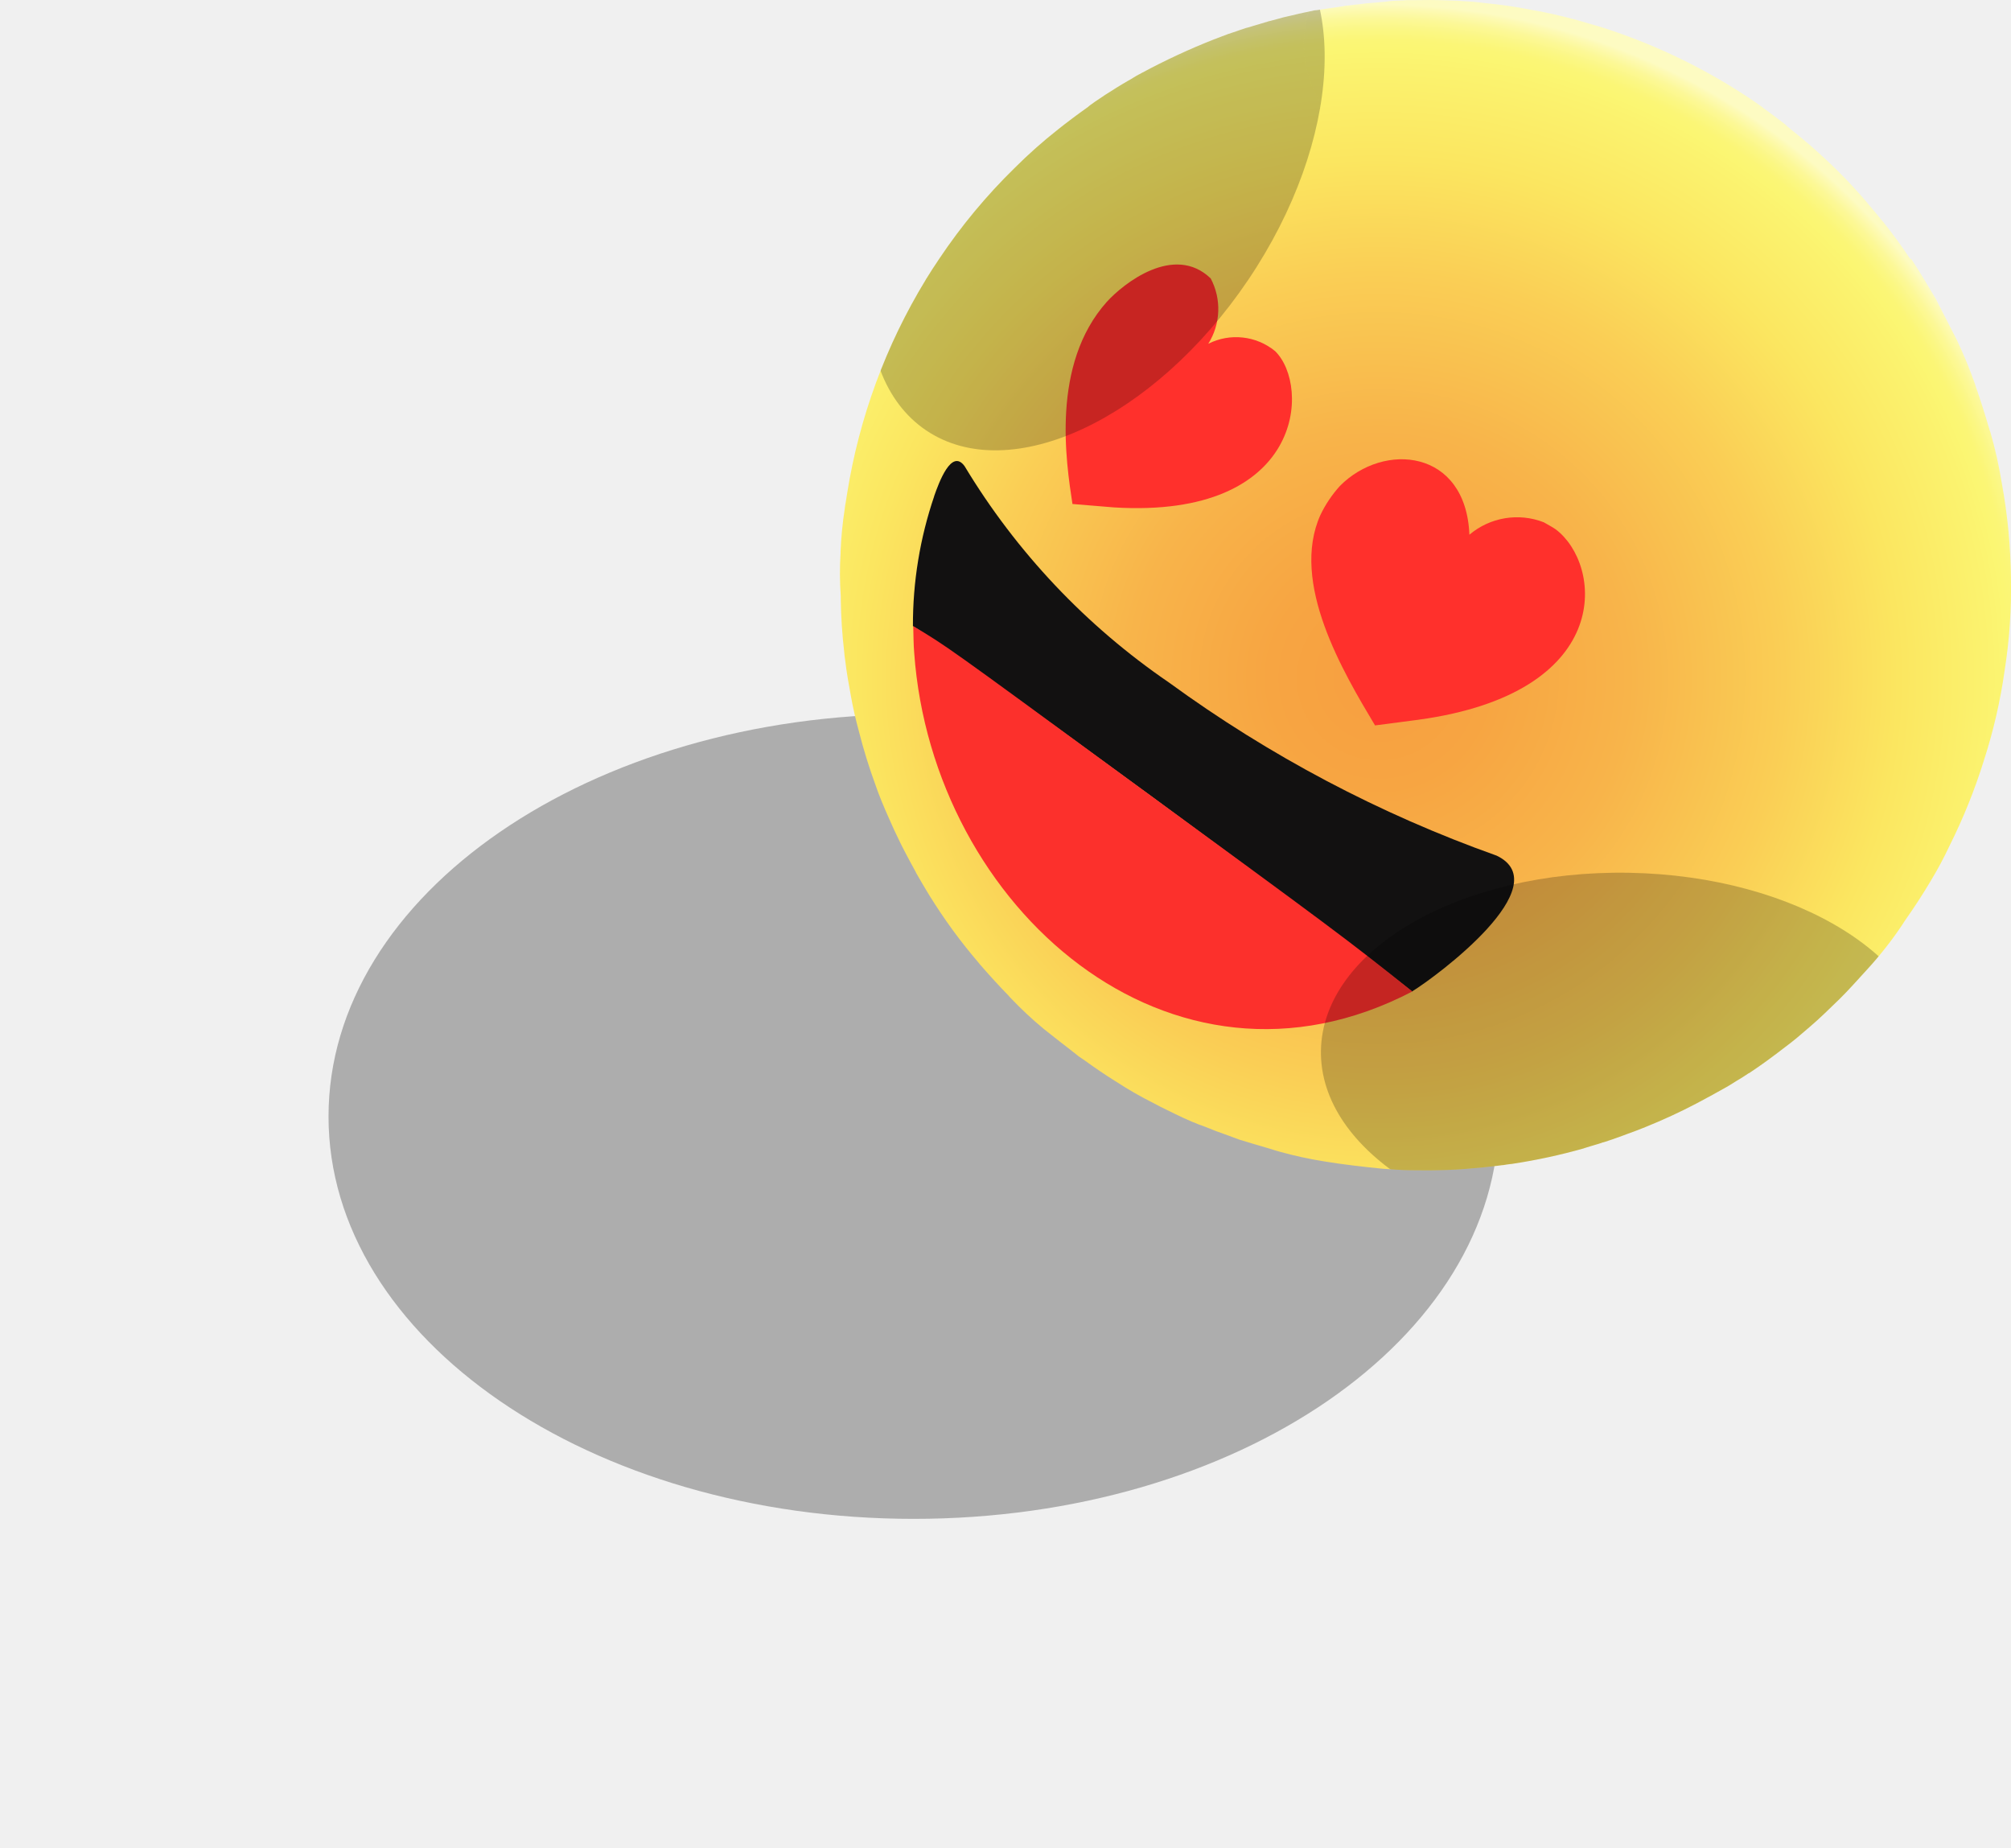
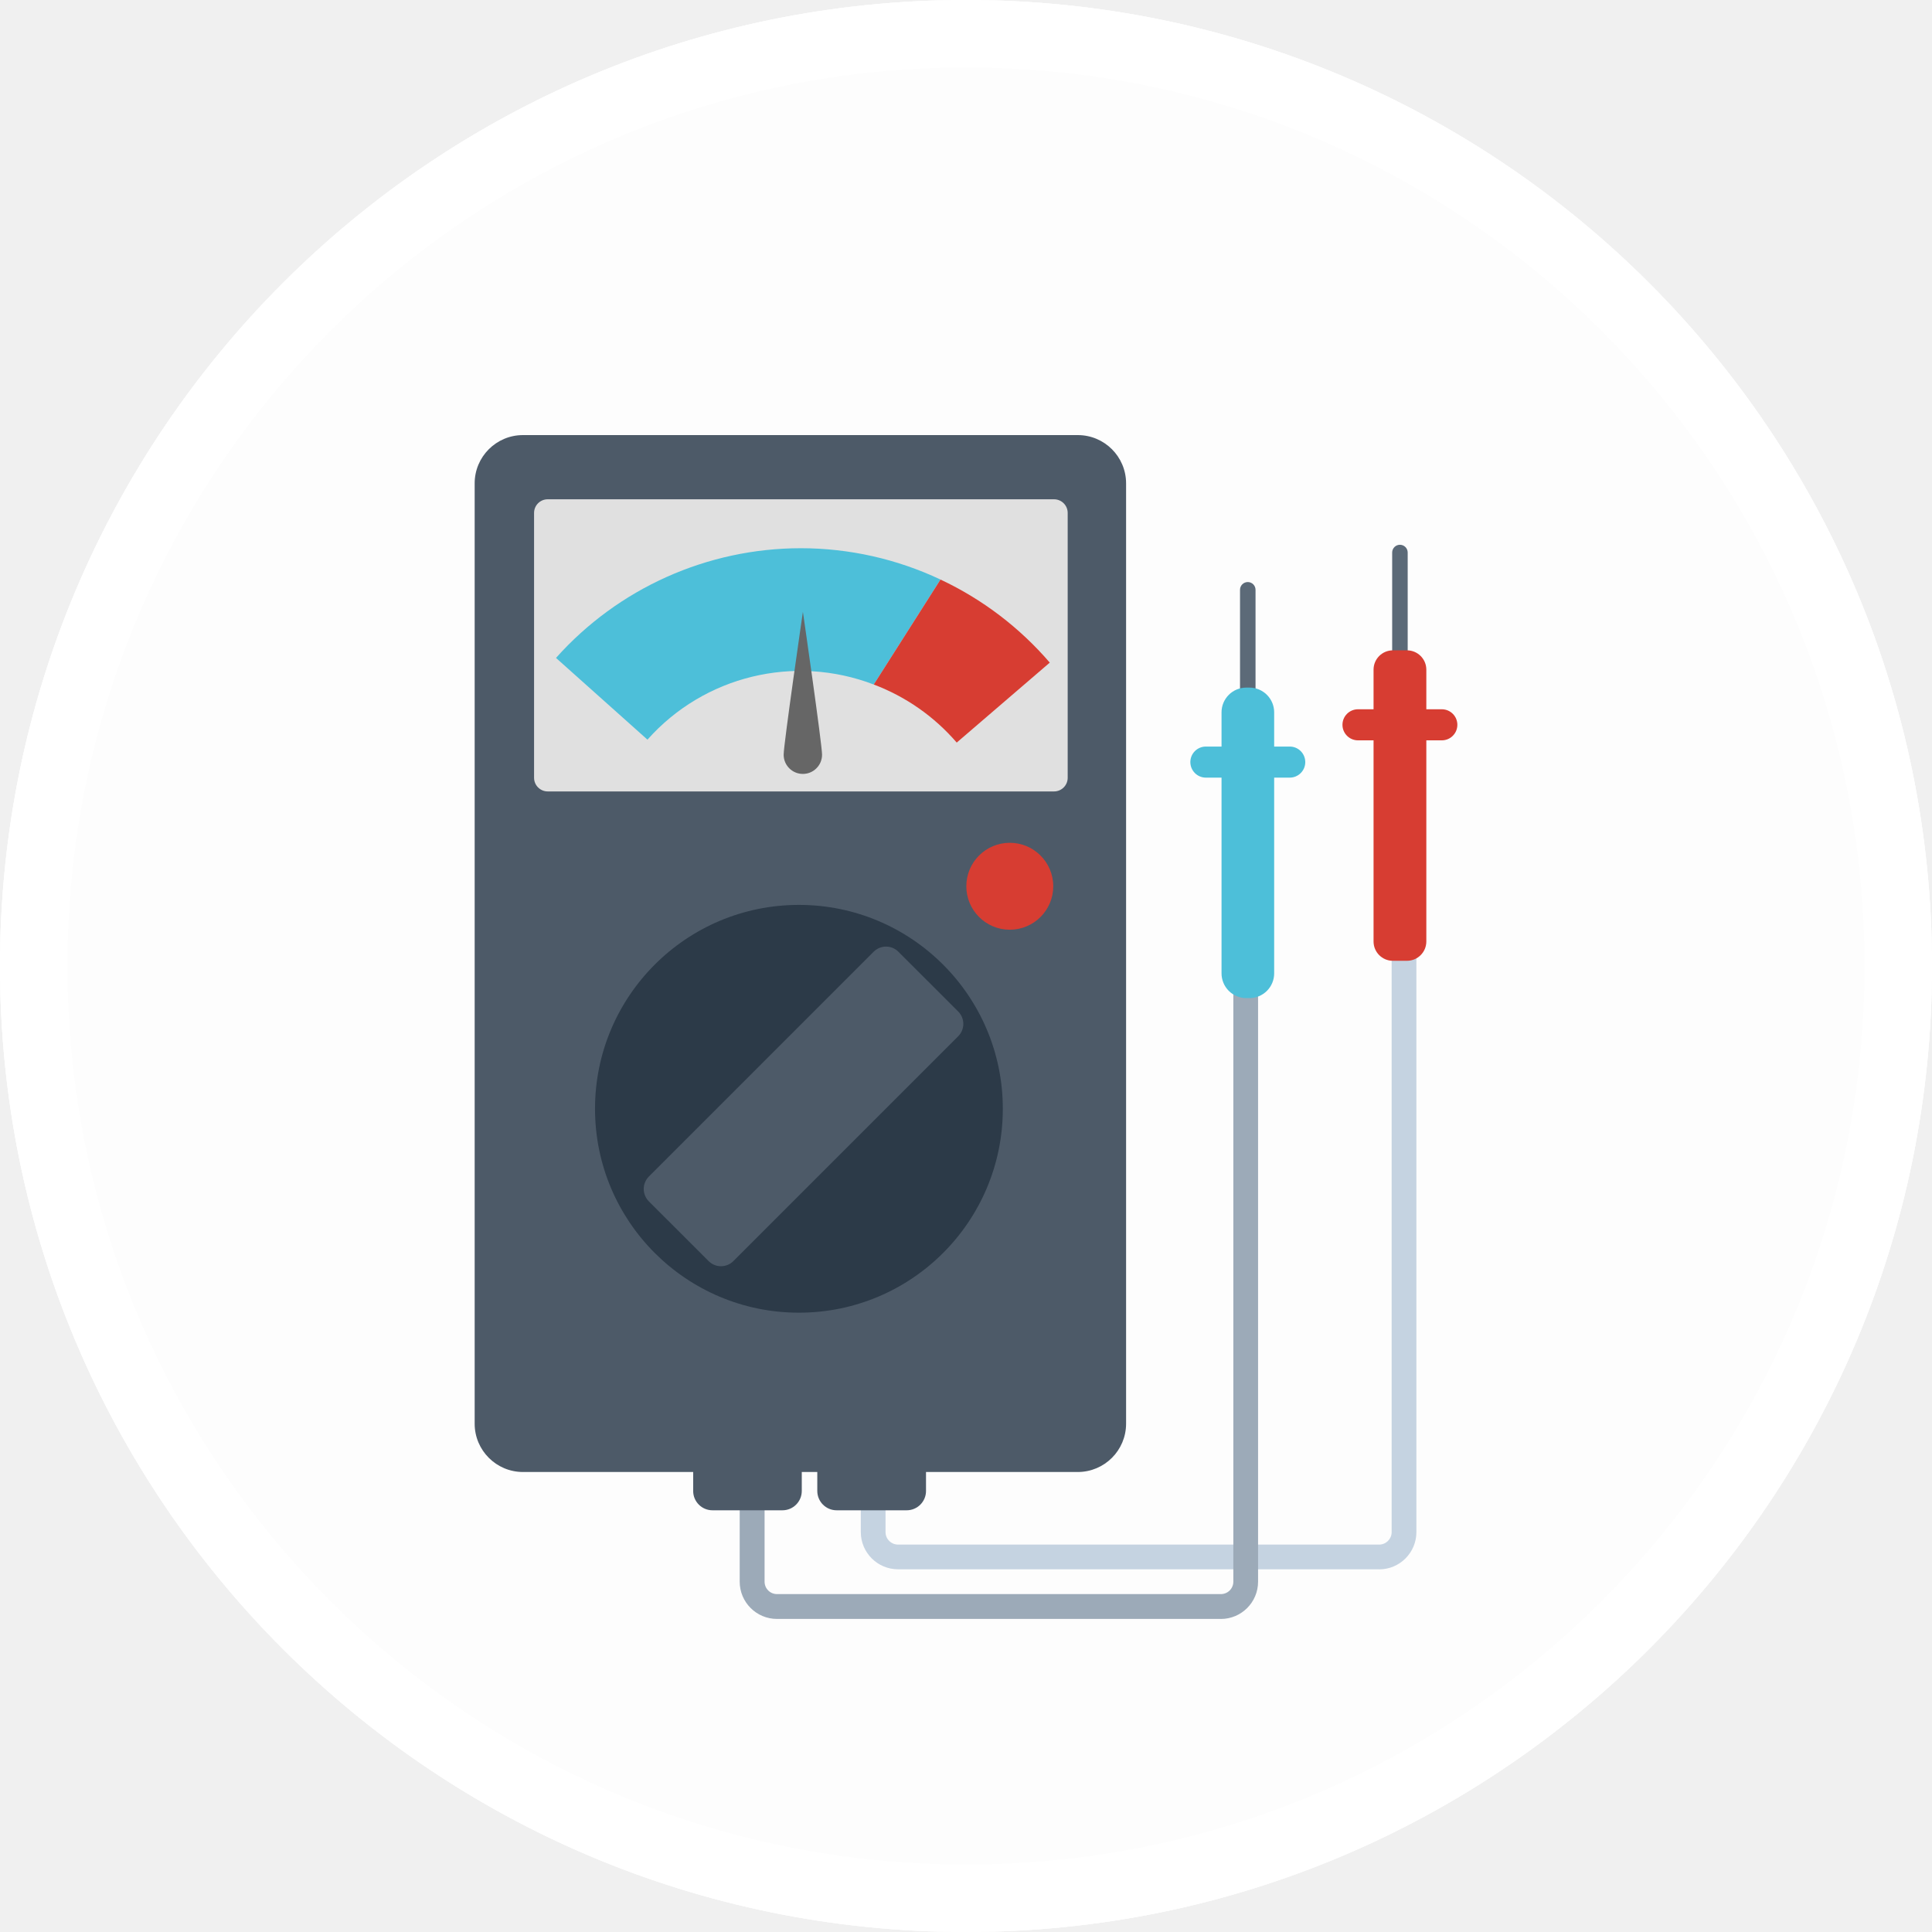
- <svg xmlns="http://www.w3.org/2000/svg" xmlns:xlink="http://www.w3.org/1999/xlink" width="82.478" height="75.758" viewBox="0 0 82.478 75.758">
+ <svg xmlns="http://www.w3.org/2000/svg" id="Grupo_1099685" data-name="Grupo 1099685" width="85.923" height="85.923" viewBox="0 0 85.923 85.923">
  <defs>
-     <radialGradient id="radial-gradient" cx="0.471" cy="0.58" r="0.575" gradientTransform="matrix(-0.999, -0.004, -0.004, 1, 0.933, 0.001)" gradientUnits="objectBoundingBox">
-       <stop offset="0" stop-color="#f79f40" />
-       <stop offset="0.163" stop-color="#f7a542" />
-       <stop offset="0.371" stop-color="#f8b44a" />
-       <stop offset="0.601" stop-color="#face55" />
-       <stop offset="0.771" stop-color="#fbe660" />
-       <stop offset="0.91" stop-color="#fbf36f" />
-       <stop offset="0.932" stop-color="#fbf672" />
-       <stop offset="0.947" stop-color="#fbf676" />
-       <stop offset="0.962" stop-color="#fbf783" />
-       <stop offset="0.978" stop-color="#fcf897" />
-       <stop offset="0.994" stop-color="#fdfab4" />
-       <stop offset="1" stop-color="#fdfbc2" />
-     </radialGradient>
    <clipPath id="clip-path">
-       <path id="Trazado_116496" data-name="Trazado 116496" d="M52.65,29.84v-.06c0-.11-.03-.77-.15-1.75-.01-.09-.02-.17-.03-.26-.02-.12-.04-.25-.06-.38a23.894,23.894,0,0,0-3.15-8.77c0-.01-.01-.01-.01-.02-.17-.29-.35-.57-.54-.85h0a23.353,23.353,0,0,0-3.06-3.74,20.449,20.449,0,0,0-1.77-1.6c-.39-.32-.78-.62-1.19-.91a.265.265,0,0,1-.06-.05l-.05-.04-.21-.15c-.26-.18-.55-.37-.86-.57h0c-.01-.01-.02-.01-.03-.02-.15-.09-.3-.19-.47-.28-.07-.04-.15-.09-.22-.13s-.12-.07-.19-.11a1.092,1.092,0,0,0-.15-.08,25.413,25.413,0,0,0-2.93-1.4c-.26-.11-.47-.18-.58-.23l-.18-.07-.18-.07c-.01,0-.02-.01-.03-.01l-.04-.01-.3-.1-.04-.01c-.01,0-.03-.01-.04-.01l-.2-.07a2.759,2.759,0,0,0-.27-.08l-.23-.07c-.04-.01-.09-.03-.13-.04-.01,0-.03-.01-.04-.01s-.03-.01-.05-.01a.636.636,0,0,1-.07-.02l-.26-.07-.22-.06c-.07-.02-.14-.03-.21-.05h-.01l-.13-.03-.25-.06-.18-.04a2.049,2.049,0,0,0-.24-.05c-.01,0-.03-.01-.04-.01-.06-.01-.12-.03-.18-.04l-.11-.02-.13-.03h-.02l-.04-.01c-.02,0-.05-.01-.07-.01a1.766,1.766,0,0,1-.2-.04.6.6,0,0,0-.12-.02h0a2.068,2.068,0,0,1-.22-.04l-.19-.03c-.03-.01-.07-.01-.11-.02a.985.985,0,0,0-.17-.02,1,1,0,0,0-.16-.02l-.27-.03-.25-.03c-.03,0-.05-.01-.08-.01h-.02a1.641,1.641,0,0,0-.23-.02l-.34-.03c-.08-.01-.16-.01-.23-.02-.09-.01-.17-.01-.26-.02s-.18-.01-.27-.02A.97.97,0,0,1,29.76,7h-.37c-.48-.01-.96-.01-1.45,0-.11,0-.21,0-.31.01s-.22.01-.32.02c-.07,0-.13.01-.19.01-.16.01-.31.02-.46.04-.05,0-.11.01-.16.01-.22.02-.43.04-.64.07-.1.01-.2.02-.3.04h-.01c-.02,0-.04.01-.06.01q-.24.03-.45.06c-.11.02-.23.04-.34.05-.26.04-.47.08-.61.11-.7.14-1.38.3-2.06.5-.41.11-.77.22-1.21.38a24.021,24.021,0,0,0-5.31,2.61h0c-.17.11-.33.22-.49.33a.265.265,0,0,0-.06.05c-.28.2-.56.4-.84.61a.423.423,0,0,1-.07.05l-.02.02-.02.02c-.01.01-.02.02-.03.02s-.02.01-.03.02c-.08.06-.15.12-.23.18-.15.12-.3.24-.44.36-.08.07-.16.13-.24.2-.16.14-.32.27-.46.4l-.02.02-.02.02c-.03.03-.07.06-.1.09-.75.69-1.21,1.19-1.24,1.22-.23.25-.46.51-.69.77-.16.19-.33.38-.5.59-.01.01-.02.03-.04.04l-.03.03c-.34.42-.69.89-1.08,1.46l-.01.01-.01.01c-.01.01-.01.02-.02.02-.18.26-.36.55-.54.86-.16.26-.32.52-.46.75l-.46.88c-.15.29-.29.56-.42.82a16.758,16.758,0,0,0-.76,1.82h0v.01c-.22.6-.42,1.23-.6,1.84l-.01.02a.037.037,0,0,1-.01.03,17.968,17.968,0,0,0-.5,2.13,23.506,23.506,0,0,0-.17,7.66,22.794,22.794,0,0,0,.82,3.68,23.944,23.944,0,0,0,1.38,3.51,15.311,15.311,0,0,0,.75,1.42c.32.56.68,1.11,1.06,1.66.04.07.09.13.13.2a16,16,0,0,0,1.39,1.8c.34.37.78.88,1.14,1.24s.83.82,1.22,1.15h0c.42.37.6.53.99.83q.72.585,1.47,1.08h.01c.16.11.32.22.49.32.19.12.38.24.55.34.09.05.22.13.36.21a.573.573,0,0,1,.07.04c.15.09.33.18.52.29.04.02.09.05.13.07a22.789,22.789,0,0,0,2.12,1c.18.07.42.17.7.28l.24.09.42.15.3.1.11.03c.01,0,.01,0,.02.01l.16.05a2.759,2.759,0,0,0,.27.08l.26.08c.01,0,.02,0,.02.01a22.1,22.1,0,0,0,2.96.66l.09.01c.08.01.17.03.27.04h.03l.23.03.53.06c.24.03.56.05.79.07s.49.03.74.04h.02c.13.01.25.01.37.01.33.01.77,0,1.1.01s.79-.03,1.13-.05c.72-.06,1.68-.17,2.39-.28a18.747,18.747,0,0,0,1.84-.38c.14-.04.28-.08.43-.12.43-.12.87-.25,1.24-.36l.43-.16c.35-.12.69-.25,1.03-.38l.17-.06c.4-.15.89-.38,1.32-.59.19-.09.37-.18.55-.28a15.71,15.71,0,0,0,1.56-.88c.02-.01.03-.02.05-.03.41-.26.82-.52,1.22-.81.09-.06.18-.12.26-.17l.44-.34c.12-.09.23-.18.35-.27l.66-.52a14.289,14.289,0,0,0,1.37-1.26l.03-.03.07-.07c.35-.35.74-.77,1.2-1.29a.138.138,0,0,0,.03-.04h0a20.958,20.958,0,0,0,2.02-2.71c.01-.01.01-.02.02-.03.19-.3.38-.61.57-.95v-.01h0c.08-.14.16-.29.24-.44.11-.2.22-.41.31-.59l.09-.18c.16-.32.31-.65.47-.99.21-.47.41-.94.56-1.36h0c.26-.7.5-1.44.71-2.23.13-.48.25-.96.33-1.41.1-.48.18-.98.25-1.5.02-.12.03-.23.05-.34.08-.69.14-1.41.16-2.14v-.13C52.68,31.04,52.68,30.45,52.65,29.84Z" transform="translate(-4.654 -6.992)" />
-     </clipPath>
-     <linearGradient id="linear-gradient" x1="-0.166" y1="-323.933" x2="-1.166" y2="-323.933" gradientUnits="objectBoundingBox">
-       <stop offset="0" stop-color="#19b79c" />
-       <stop offset="0.405" stop-color="#1dbb9e" />
-       <stop offset="0.825" stop-color="#2ac8a3" />
-       <stop offset="0.997" stop-color="#31cfa6" />
-     </linearGradient>
-     <linearGradient id="linear-gradient-2" x1="-2.106" y1="-363.238" x2="-3.08" y2="-363.238" xlink:href="#linear-gradient" />
-     <clipPath id="clip-path-2">
-       <path id="Trazado_116504" data-name="Trazado 116504" d="M4.652,29.65v-.06a15.757,15.757,0,0,1,.17-1.74,2.335,2.335,0,0,1,.04-.26c.02-.12.04-.25.06-.38a24.088,24.088,0,0,1,3.22-8.75c0-.01.01-.01.01-.02.18-.29.36-.57.55-.85h0a23.39,23.39,0,0,1,3.09-3.72,20.134,20.134,0,0,1,1.78-1.58q.585-.465,1.2-.9a.265.265,0,0,0,.06-.05l.05-.04.21-.15c.26-.18.55-.37.86-.56h0c.01-.01.02-.01.03-.02.15-.09.31-.19.47-.28a2.53,2.53,0,0,0,.22-.13c.06-.04.12-.07.19-.11.05-.03.1-.05.15-.08a27.308,27.308,0,0,1,2.95-1.37c.26-.1.47-.18.58-.22l.18-.06.18-.06c.01,0,.02-.01.03-.01l.05-.02.3-.1.04-.01c.01,0,.03-.01.04-.01l.2-.06c.08-.02.19-.06.27-.08l.23-.07a.647.647,0,0,0,.13-.04c.01,0,.03-.01.04-.01s.03-.01.05-.01a.637.637,0,0,0,.07-.02l.26-.07.22-.06c.07-.02.14-.03.21-.05h.01l.13-.03c.08-.02.18-.04.25-.06l.18-.04c.08-.02.16-.03.24-.05.01,0,.03-.01.04-.01a1.163,1.163,0,0,0,.18-.04l.11-.01.13-.02h.02l.04-.01c.02,0,.05-.01.07-.01l.2-.03c.04-.01.09-.01.13-.02h0l.22-.03.19-.03a.516.516,0,0,0,.11-.02.985.985,0,0,1,.17-.02c.06-.01.11-.01.16-.02l.27-.03.25-.03c.03,0,.05-.01.08-.01h.02c.07-.01.15-.01.23-.02l.34-.03c.08-.01.16-.01.23-.02a1.569,1.569,0,0,1,.24-.03,2.437,2.437,0,0,1,.27-.01.86.86,0,0,1,.16-.01l.15-.01h.24c.49-.01.97-.01,1.45.01.11,0,.21.01.31.01s.22.01.32.02c.07,0,.13.01.19.01.16.01.31.02.46.04.05.01.11.01.16.02.22.02.43.05.64.07.1.01.2.03.3.04h.01c.02,0,.04.01.06.01.16.02.31.05.45.07l.34.06c.26.05.47.09.6.11.69.14,1.38.31,2.06.52.41.11.76.23,1.21.39a24.178,24.178,0,0,1,5.28,2.65h0c.16.11.33.22.49.34a.265.265,0,0,1,.06.05c.28.2.56.41.83.62a.424.424,0,0,0,.07.05l.02.02.02.02.03.03c.01.01.02.01.02.02.08.06.15.12.22.18.15.12.3.24.44.36.08.07.16.14.24.2.16.14.31.28.46.41l.02.02.02.02c.03.03.07.06.1.09.75.69,1.2,1.2,1.23,1.23.23.25.46.51.68.78.16.19.32.38.49.59.01.01.02.03.04.04l.02.03c.33.42.69.89,1.07,1.47l.04.01.01.01c.01.01.01.02.02.02.17.26.36.56.54.86.16.26.31.53.45.75l.45.88c.15.29.29.56.42.82a18.431,18.431,0,0,1,.75,1.83h0v.01c.21.6.41,1.23.59,1.85l.01.02a.037.037,0,0,0,.01.03,17.59,17.59,0,0,1,.48,2.14,22.71,22.71,0,0,1,.37,3.87,21.465,21.465,0,0,1-.26,3.8,21.96,21.96,0,0,1-.85,3.68,23.286,23.286,0,0,1-1.41,3.5,15.244,15.244,0,0,1-.76,1.42c-.33.56-.69,1.11-1.07,1.65-.04.07-.09.13-.13.2a15.2,15.2,0,0,1-1.41,1.79c-.34.37-.79.88-1.15,1.23s-.84.82-1.22,1.14h0c-.43.37-.6.52-1,.82-.49.38-.98.74-1.48,1.07H41.9c-.16.11-.32.21-.49.31-.19.12-.38.24-.55.33-.09.05-.22.12-.36.2a.574.574,0,0,0-.07.04c-.15.08-.33.18-.52.28-.04.02-.09.05-.13.07a23.108,23.108,0,0,1-2.12.98c-.18.07-.42.17-.71.27l-.24.09-.42.15-.3.1-.11.03c-.01,0-.01,0-.02.01l-.16.05c-.08.02-.19.06-.27.08l-.26.08c-.01,0-.02,0-.02.01a23.962,23.962,0,0,1-2.96.64l-.09.01c-.08.01-.17.02-.27.04H31.8l-.23.03-.53.06c-.24.02-.56.05-.79.07s-.49.03-.74.04h-.02c-.13,0-.25.01-.37.01-.33.01-.77,0-1.1,0s-.79-.04-1.13-.06c-.72-.07-1.68-.18-2.39-.3a16.281,16.281,0,0,1-1.84-.4c-.14-.04-.28-.08-.43-.13-.43-.12-.87-.26-1.24-.37l-.43-.16c-.35-.12-.69-.25-1.03-.39l-.17-.06c-.4-.15-.88-.38-1.32-.6-.19-.09-.37-.18-.55-.28a15.612,15.612,0,0,1-1.55-.89.219.219,0,0,0-.05-.03c-.41-.26-.81-.53-1.21-.82-.09-.06-.17-.12-.25-.17L14,49.97c-.12-.09-.23-.18-.35-.27l-.66-.52a15.233,15.233,0,0,1-1.36-1.27l-.03-.03-.06-.07c-.34-.35-.74-.78-1.19-1.3a.138.138,0,0,1-.03-.04h0a21.889,21.889,0,0,1-2-2.73c-.01-.01-.01-.02-.02-.03-.18-.3-.37-.61-.56-.95v-.01h0c-.08-.14-.16-.29-.24-.44-.11-.21-.22-.41-.31-.59l-.09-.18c-.16-.32-.31-.65-.46-.99-.21-.47-.41-.95-.55-1.36h0a22.441,22.441,0,0,1-.69-2.23c-.13-.48-.24-.96-.32-1.41-.09-.49-.18-.98-.24-1.5-.02-.12-.03-.23-.04-.34a21.166,21.166,0,0,1-.14-2.14v-.13A13.347,13.347,0,0,1,4.652,29.65Z" transform="translate(-4.627 -6.983)" fill="url(#radial-gradient)" />
+       <rect id="Rectángulo_401443" data-name="Rectángulo 401443" width="43.704" height="52.651" fill="none" />
    </clipPath>
  </defs>
-   <g id="Grupo_157926" data-name="Grupo 157926" transform="translate(13.474)">
-     <ellipse id="Elipse_4737" data-name="Elipse 4737" cx="24" cy="16.5" rx="24" ry="16.5" transform="translate(0 29.284)" fill="#0b0b0b" opacity="0.292" style="mix-blend-mode: multiply;isolation: isolate" />
-     <path id="Trazado_116493" data-name="Trazado 116493" d="M4.652,29.65v-.06a15.757,15.757,0,0,1,.17-1.74,2.335,2.335,0,0,1,.04-.26c.02-.12.04-.25.06-.38a24.088,24.088,0,0,1,3.22-8.75c0-.01.01-.01.01-.02.18-.29.36-.57.55-.85h0a23.39,23.39,0,0,1,3.09-3.72,20.134,20.134,0,0,1,1.78-1.58q.585-.465,1.2-.9a.265.265,0,0,0,.06-.05l.05-.04.21-.15c.26-.18.55-.37.86-.56h0c.01-.01.02-.01.03-.02.15-.09.31-.19.47-.28a2.53,2.53,0,0,0,.22-.13c.06-.04.12-.07.19-.11.05-.03.1-.05.15-.08a27.308,27.308,0,0,1,2.95-1.37c.26-.1.47-.18.58-.22l.18-.06.18-.06c.01,0,.02-.01.03-.01l.05-.02.3-.1.04-.01c.01,0,.03-.01.04-.01l.2-.06c.08-.02.19-.06.27-.08l.23-.07a.647.647,0,0,0,.13-.04c.01,0,.03-.01.04-.01s.03-.01.05-.01a.637.637,0,0,0,.07-.02l.26-.07.22-.06c.07-.02.14-.03.21-.05h.01l.13-.03c.08-.02.18-.04.25-.06l.18-.04c.08-.02.16-.03.24-.05.01,0,.03-.01.04-.01a1.163,1.163,0,0,0,.18-.04l.11-.01.13-.02h.02l.04-.01c.02,0,.05-.01.07-.01l.2-.03c.04-.01.09-.01.13-.02h0l.22-.03.19-.03a.516.516,0,0,0,.11-.02.985.985,0,0,1,.17-.02c.06-.01.11-.01.16-.02l.27-.03.25-.03c.03,0,.05-.01.08-.01h.02c.07-.01.15-.01.23-.02l.34-.03c.08-.01.16-.01.23-.02a1.569,1.569,0,0,1,.24-.03,2.437,2.437,0,0,1,.27-.01.86.86,0,0,1,.16-.01l.15-.01h.24c.49-.01.97-.01,1.45.01.11,0,.21.01.31.01s.22.01.32.02c.07,0,.13.01.19.01.16.01.31.02.46.04.05.01.11.01.16.02.22.02.43.05.64.07.1.01.2.03.3.04h.01c.02,0,.04.01.06.01.16.02.31.05.45.07l.34.06c.26.05.47.09.6.11.69.14,1.38.31,2.06.52.41.11.76.23,1.21.39a24.178,24.178,0,0,1,5.28,2.65h0c.16.11.33.22.49.34a.265.265,0,0,1,.06.05c.28.2.56.41.83.62a.424.424,0,0,0,.07.05l.02.02.02.02.03.03c.01.01.02.01.02.02.08.06.15.12.22.18.15.12.3.24.44.36.08.07.16.14.24.2.16.14.31.28.46.41l.02.02.02.02c.03.03.07.06.1.09.75.69,1.2,1.2,1.23,1.23.23.25.46.51.68.78.16.19.32.38.49.59.01.01.02.03.04.04l.02.03c.33.42.69.89,1.07,1.47l.04.01.01.01c.01.01.01.02.02.02.17.26.36.56.54.86.16.26.31.53.45.75l.45.88c.15.29.29.56.42.82a18.431,18.431,0,0,1,.75,1.83h0v.01c.21.6.41,1.23.59,1.85l.01.02a.037.037,0,0,0,.01.03,17.59,17.59,0,0,1,.48,2.14,22.71,22.71,0,0,1,.37,3.87,21.465,21.465,0,0,1-.26,3.8,21.96,21.96,0,0,1-.85,3.68,23.286,23.286,0,0,1-1.41,3.5,15.244,15.244,0,0,1-.76,1.42c-.33.56-.69,1.11-1.07,1.65-.04.07-.09.13-.13.2a15.2,15.2,0,0,1-1.41,1.79c-.34.37-.79.88-1.15,1.23s-.84.82-1.22,1.14h0c-.43.37-.6.52-1,.82-.49.38-.98.74-1.48,1.07H41.9c-.16.11-.32.21-.49.31-.19.12-.38.24-.55.33-.09.05-.22.12-.36.2a.574.574,0,0,0-.07.04c-.15.08-.33.18-.52.28-.04.02-.09.05-.13.07a23.108,23.108,0,0,1-2.12.98c-.18.07-.42.17-.71.27l-.24.09-.42.15-.3.1-.11.03c-.01,0-.01,0-.02.01l-.16.05c-.08.02-.19.06-.27.08l-.26.08c-.01,0-.02,0-.02.01a23.962,23.962,0,0,1-2.96.64l-.09.01c-.08.01-.17.02-.27.04H31.8l-.23.03-.53.06c-.24.02-.56.05-.79.07s-.49.03-.74.04h-.02c-.13,0-.25.01-.37.01-.33.01-.77,0-1.1,0s-.79-.04-1.13-.06c-.72-.07-1.68-.18-2.39-.3a16.281,16.281,0,0,1-1.84-.4c-.14-.04-.28-.08-.43-.13-.43-.12-.87-.26-1.24-.37l-.43-.16c-.35-.12-.69-.25-1.03-.39l-.17-.06c-.4-.15-.88-.38-1.32-.6-.19-.09-.37-.18-.55-.28a15.612,15.612,0,0,1-1.55-.89.219.219,0,0,0-.05-.03c-.41-.26-.81-.53-1.21-.82-.09-.06-.17-.12-.25-.17L14,49.97c-.12-.09-.23-.18-.35-.27l-.66-.52a15.233,15.233,0,0,1-1.36-1.27l-.03-.03-.06-.07c-.34-.35-.74-.78-1.19-1.3a.138.138,0,0,1-.03-.04h0a21.889,21.889,0,0,1-2-2.73c-.01-.01-.01-.02-.02-.03-.18-.3-.37-.61-.56-.95v-.01h0c-.08-.14-.16-.29-.24-.44-.11-.21-.22-.41-.31-.59l-.09-.18c-.16-.32-.31-.65-.46-.99-.21-.47-.41-.95-.55-1.36h0a22.441,22.441,0,0,1-.69-2.23c-.13-.48-.24-.96-.32-1.41-.09-.49-.18-.98-.24-1.5-.02-.12-.03-.23-.04-.34a21.166,21.166,0,0,1-.14-2.14v-.13A13.347,13.347,0,0,1,4.652,29.65Z" transform="translate(16.349 -6.983)" fill="url(#radial-gradient)" />
-     <g id="Grupo_86225" data-name="Grupo 86225" transform="translate(20.955 0.009)" clip-path="url(#clip-path)">
-       <path id="Trazado_116494" data-name="Trazado 116494" d="M50.67,21.64a4.37,4.37,0,0,1,.18-.46C50.8,21.33,50.74,21.48,50.67,21.64Z" transform="translate(-48.844 -6.992)" fill="url(#linear-gradient)" />
-       <path id="Trazado_116495" data-name="Trazado 116495" d="M4.7,34.92c.03-.14.05-.28.08-.41C4.75,34.65,4.73,34.79,4.7,34.92Z" transform="translate(43.196 -6.992)" fill="url(#linear-gradient-2)" />
-     </g>
-     <path id="Trazado_116497" data-name="Trazado 116497" d="M25.873,27.33A16.375,16.375,0,0,0,25,32.66c2.26,1.39,16.97,12.2,20.47,14.98,1.03-.63,6.02-4.35,3.47-5.57a52.925,52.925,0,0,1-13.44-7.1,28.664,28.664,0,0,1-8.38-8.87c-.54-.75-1.06.69-1.25,1.23" transform="translate(-1.032 -6.983)" fill="#121111" />
-     <path id="Trazado_116499" data-name="Trazado 116499" d="M29.22,33.76c.75,10.43,10.52,19.05,20.43,13.88-2.65-2.12-3.33-2.62-11.66-8.71-7.45-5.46-7.45-5.46-8.81-6.27.01.33.01.77.04,1.1" transform="translate(-5.199 -6.983)" fill="#fc302c" />
-     <g id="Grupo_86231" data-name="Grupo 86231" transform="translate(40.307 18.833)">
-       <path id="Trazado_116501" data-name="Trazado 116501" d="M22.473,28.1c-1.25,2.78.93,6.44,2.24,8.63.65-.09,1.52-.19,2.17-.29,7.67-1.22,7.14-6.32,5.24-7.75-.14-.1-.34-.2-.49-.29a3.024,3.024,0,0,0-3.05.51c-.14-3.51-3.51-3.82-5.31-2a4.969,4.969,0,0,0-.8,1.19" transform="translate(-22.099 -25.816)" fill="#ff302c" />
-     </g>
-     <g id="Grupo_86232" data-name="Grupo 86232" transform="translate(30.232 10.846)">
-       <path id="Trazado_116503" data-name="Trazado 116503" d="M35.806,19.36c-2.3,2.57-1.67,6.58-1.41,8.29.51.04,1.19.1,1.7.14,7.78.48,8.08-4.98,6.61-6.41a2.529,2.529,0,0,0-2.74-.3,2.679,2.679,0,0,0,.1-2.68c-1.5-1.44-3.58.21-4.26.96" transform="translate(-34.117 -17.829)" fill="#ff302c" />
-     </g>
-     <g id="Enmascarar_grupo_59" data-name="Enmascarar grupo 59" transform="translate(20.976 0)" clip-path="url(#clip-path-2)">
-       <g id="Grupo_86233" data-name="Grupo 86233" transform="translate(-2.683 -7.272)" opacity="0.561" style="mix-blend-mode: multiply;isolation: isolate">
-         <g id="Grupo_86230" data-name="Grupo 86230" transform="translate(0)">
-           <ellipse id="Elipse_4734" data-name="Elipse 4734" cx="12.5" cy="7.5" rx="12.5" ry="7.5" transform="translate(21.707 1.557)" fill="#fff" opacity="0.743" />
-           <ellipse id="Elipse_4735" data-name="Elipse 4735" cx="12.5" cy="7.5" rx="12.5" ry="7.5" transform="translate(26.415 8.388) rotate(124)" opacity="0.387" />
-           <ellipse id="Elipse_4736" data-name="Elipse 4736" cx="12.5" cy="7.5" rx="12.5" ry="7.5" transform="matrix(-1, -0.017, 0.017, -1, 47.282, 58.274)" opacity="0.387" />
+   <g id="Grupo_1099329" data-name="Grupo 1099329" transform="translate(0 0)">
+     <g id="Grupo_1098744" data-name="Grupo 1098744" transform="translate(0 0)">
+       <g id="Grupo_1098741" data-name="Grupo 1098741">
+         <g id="Rectángulo_400898" data-name="Rectángulo 400898" fill="#fff" stroke="#fff" stroke-width="3" opacity="0.859">
+           <rect width="85.923" height="85.923" rx="42.962" stroke="none" />
+           <rect x="1.5" y="1.5" width="82.923" height="82.923" rx="41.462" fill="none" />
+         </g>
+         <g id="Rectángulo_400907" data-name="Rectángulo 400907" transform="translate(0)" fill="none" stroke="#fff" stroke-width="3">
+           <rect width="85.923" height="85.923" rx="42.962" stroke="none" />
+           <rect x="1.5" y="1.5" width="82.923" height="82.923" rx="41.462" fill="none" />
        </g>
      </g>
    </g>
  </g>
+   <g id="Grupo_1099635" data-name="Grupo 1099635" transform="translate(21.11 19.35)">
+     <g id="Grupo_1099634" data-name="Grupo 1099634" transform="translate(0 0)" clip-path="url(#clip-path)">
+       <path id="Trazado_876486" data-name="Trazado 876486" d="M36.418,45.652h-21.4A1.657,1.657,0,0,1,13.362,44V39.164a.552.552,0,1,1,1.1,0V44a.554.554,0,0,0,.553.553h21.4A.556.556,0,0,0,36.971,44V17.347a.551.551,0,1,1,1.1,0V44a1.657,1.657,0,0,1-1.655,1.655" transform="translate(3.811 4.79)" fill="#c5d3e1" />
+       <path id="Rectángulo_401438" data-name="Rectángulo 401438" d="M2.148,0H26.823a2.148,2.148,0,0,1,2.148,2.148V43.966a2.149,2.149,0,0,1-2.149,2.149H2.149A2.149,2.149,0,0,1,0,43.966V2.148A2.148,2.148,0,0,1,2.148,0Z" transform="translate(0 0)" fill="#4d5a68" />
+       <path id="Trazado_876487" data-name="Trazado 876487" d="M30.571,47.37H10.829a1.659,1.659,0,0,1-1.658-1.657V40.882a.553.553,0,0,1,1.107,0v4.832a.55.55,0,0,0,.551.551H30.571a.552.552,0,0,0,.554-.551V19.067a.551.551,0,1,1,1.1,0V45.714a1.657,1.657,0,0,1-1.657,1.657" transform="translate(2.616 5.28)" fill="#9caab8" />
+       <path id="Trazado_876488" data-name="Trazado 876488" d="M27.175,13.024a.345.345,0,1,1-.69,0V5.431a.345.345,0,1,1,.69,0Z" transform="translate(7.553 1.45)" fill="#5c6a78" />
+       <path id="Trazado_876489" data-name="Trazado 876489" d="M28.187,21.44a1.1,1.1,0,0,1-1.1,1.107h-.141a1.1,1.1,0,0,1-1.1-1.107V9.843a1.1,1.1,0,0,1,1.1-1.105h.141a1.1,1.1,0,0,1,1.1,1.105Z" transform="translate(7.37 2.492)" fill="#4dbfd9" />
+       <path id="Trazado_876490" data-name="Trazado 876490" d="M29.877,11.469a.691.691,0,0,1-.69.691h-3.73a.691.691,0,0,1,0-1.382h3.73a.691.691,0,0,1,.69.69" transform="translate(7.063 3.074)" fill="#4dbfd9" />
+       <path id="Trazado_876491" data-name="Trazado 876491" d="M32.44,11.736a.345.345,0,1,1-.69,0V4.141a.345.345,0,0,1,.69,0Z" transform="translate(9.055 1.082)" fill="#5c6a78" />
+       <path id="Rectángulo_401439" data-name="Rectángulo 401439" d="M.858,0h.629a.86.86,0,0,1,.86.86V12.947a.86.86,0,0,1-.86.86H.858A.858.858,0,0,1,0,12.949V.858A.858.858,0,0,1,.858,0Z" transform="translate(39.977 9.573)" fill="#d73d32" />
+       <path id="Trazado_876492" data-name="Trazado 876492" d="M35.14,10.18a.691.691,0,0,1-.69.69H30.721a.691.691,0,1,1,0-1.382H34.45a.691.691,0,0,1,.69.691" transform="translate(8.564 2.706)" fill="#d73d32" />
+       <path id="Rectángulo_401440" data-name="Rectángulo 401440" d="M.86,0H3.971A.859.859,0,0,1,4.83.859v1.18a.86.86,0,0,1-.86.86H.858A.858.858,0,0,1,0,2.041V.86A.86.86,0,0,1,.86,0Z" transform="translate(9.718 44.919)" fill="#4d5a68" />
+       <path id="Rectángulo_401441" data-name="Rectángulo 401441" d="M.86,0H3.974a.861.861,0,0,1,.861.861V2.039a.86.86,0,0,1-.86.86H.86A.86.86,0,0,1,0,2.039V.86A.86.86,0,0,1,.86,0Z" transform="translate(15.238 44.919)" fill="#4d5a68" />
+       <path id="Rectángulo_401442" data-name="Rectángulo 401442" d="M.606,0H23.125a.607.607,0,0,1,.607.607V12.386a.607.607,0,0,1-.607.607H.608A.608.608,0,0,1,0,12.385V.606A.606.606,0,0,1,.606,0Z" transform="translate(2.642 2.855)" fill="#e0e0e0" />
+       <path id="Trazado_876493" data-name="Trazado 876493" d="M22.3,25.325a9.068,9.068,0,1,1-9.068-9.067A9.069,9.069,0,0,1,22.3,25.325" transform="translate(1.189 4.636)" fill="#2c3a48" />
+       <path id="Trazado_876494" data-name="Trazado 876494" d="M9.837,31.688a.778.778,0,0,1-1.1,0l-2.66-2.659a.783.783,0,0,1,0-1.1l10-10a.776.776,0,0,1,1.1,0l2.66,2.659a.779.779,0,0,1,0,1.1Z" transform="translate(1.668 5.048)" fill="#4d5a68" />
+       <path id="Trazado_876495" data-name="Trazado 876495" d="M13.7,3.915A14.612,14.612,0,0,0,2.814,8.794l4.068,3.635A9.1,9.1,0,0,1,16.946,9.977l2.968-4.669A14.567,14.567,0,0,0,13.7,3.915" transform="translate(0.803 1.116)" fill="#4dbfd9" />
+       <path id="Trazado_876496" data-name="Trazado 876496" d="M16.778,5,13.81,9.668A9.127,9.127,0,0,1,17.5,12.25l4.138-3.556A14.581,14.581,0,0,0,16.778,5" transform="translate(3.939 1.425)" fill="#d73d32" />
+       <path id="Trazado_876497" data-name="Trazado 876497" d="M12.4,12.471a.854.854,0,1,1-1.708,0c0-.473.856-6.355.856-6.355S12.4,12,12.4,12.471" transform="translate(3.05 1.744)" fill="#666" />
+       <path id="Trazado_876498" data-name="Trazado 876498" d="M6.161,16.043a1.932,1.932,0,1,1-1.932-1.934,1.932,1.932,0,0,1,1.932,1.934" transform="translate(0.655 4.023)" fill="#4d5a68" />
+       <path id="Trazado_876499" data-name="Trazado 876499" d="M20.88,16.043a1.933,1.933,0,1,1-1.934-1.934,1.934,1.934,0,0,1,1.934,1.934" transform="translate(4.852 4.023)" fill="#d73d32" />
+     </g>
+   </g>
</svg>
